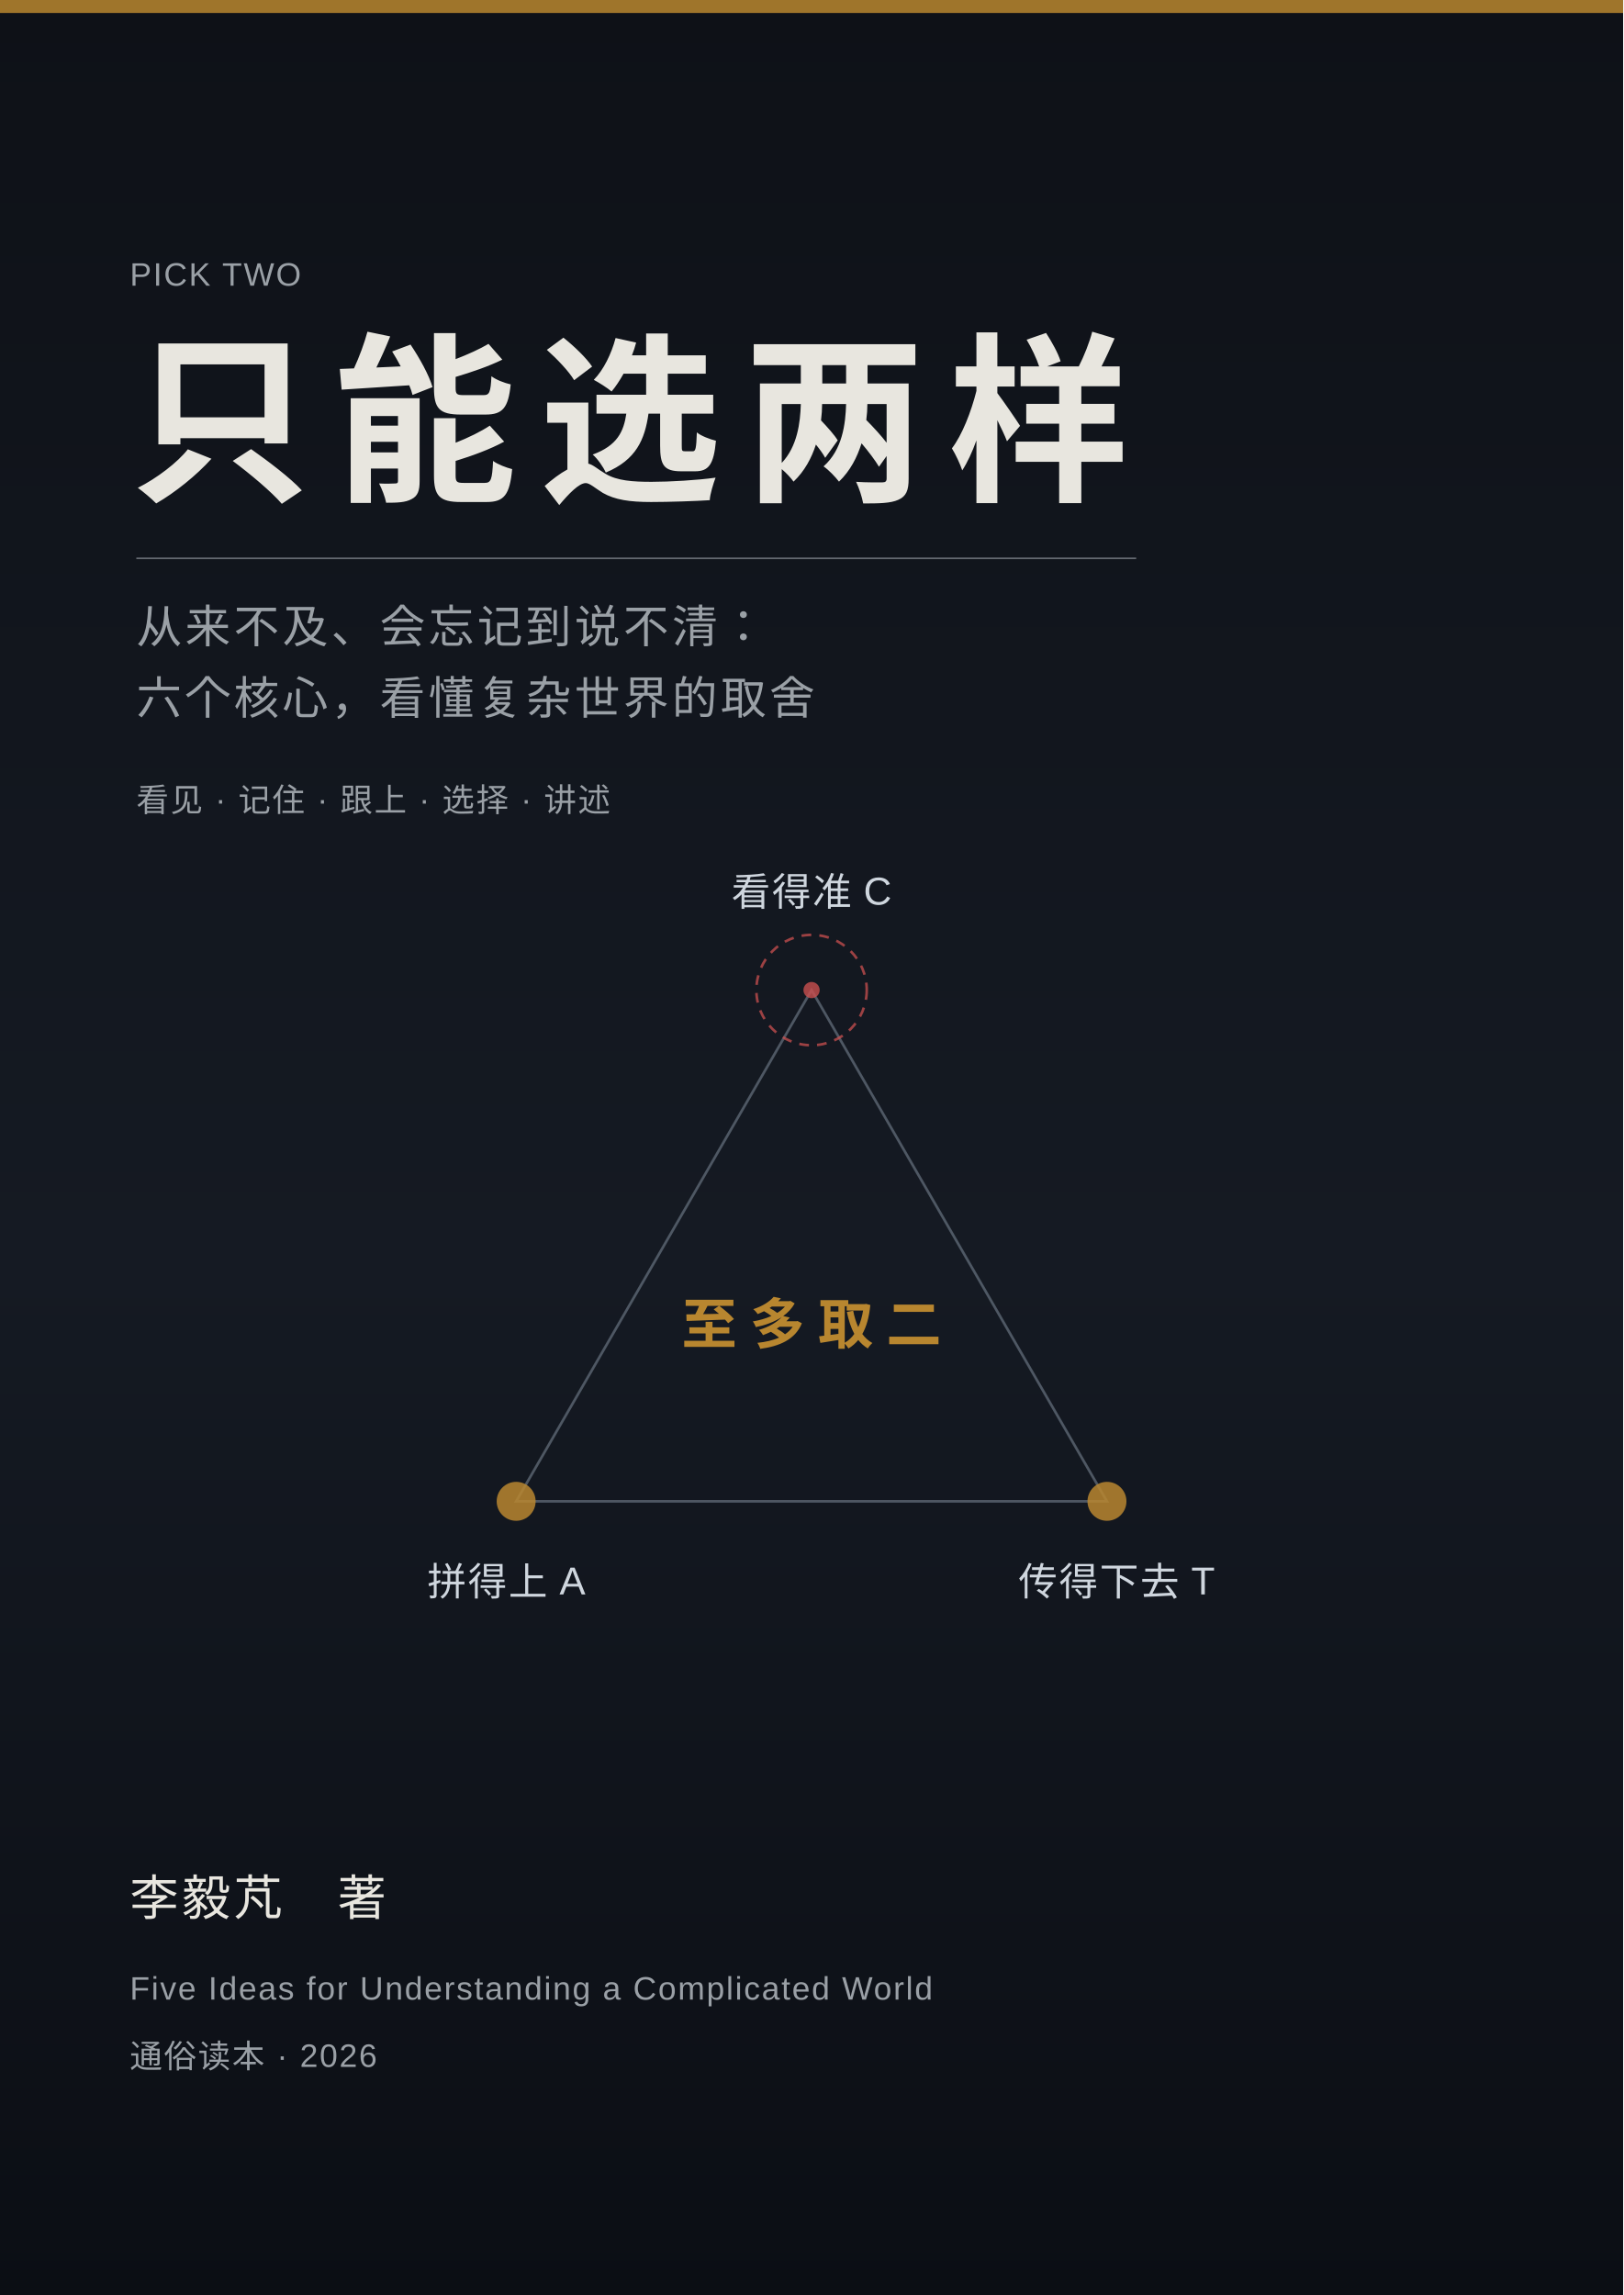
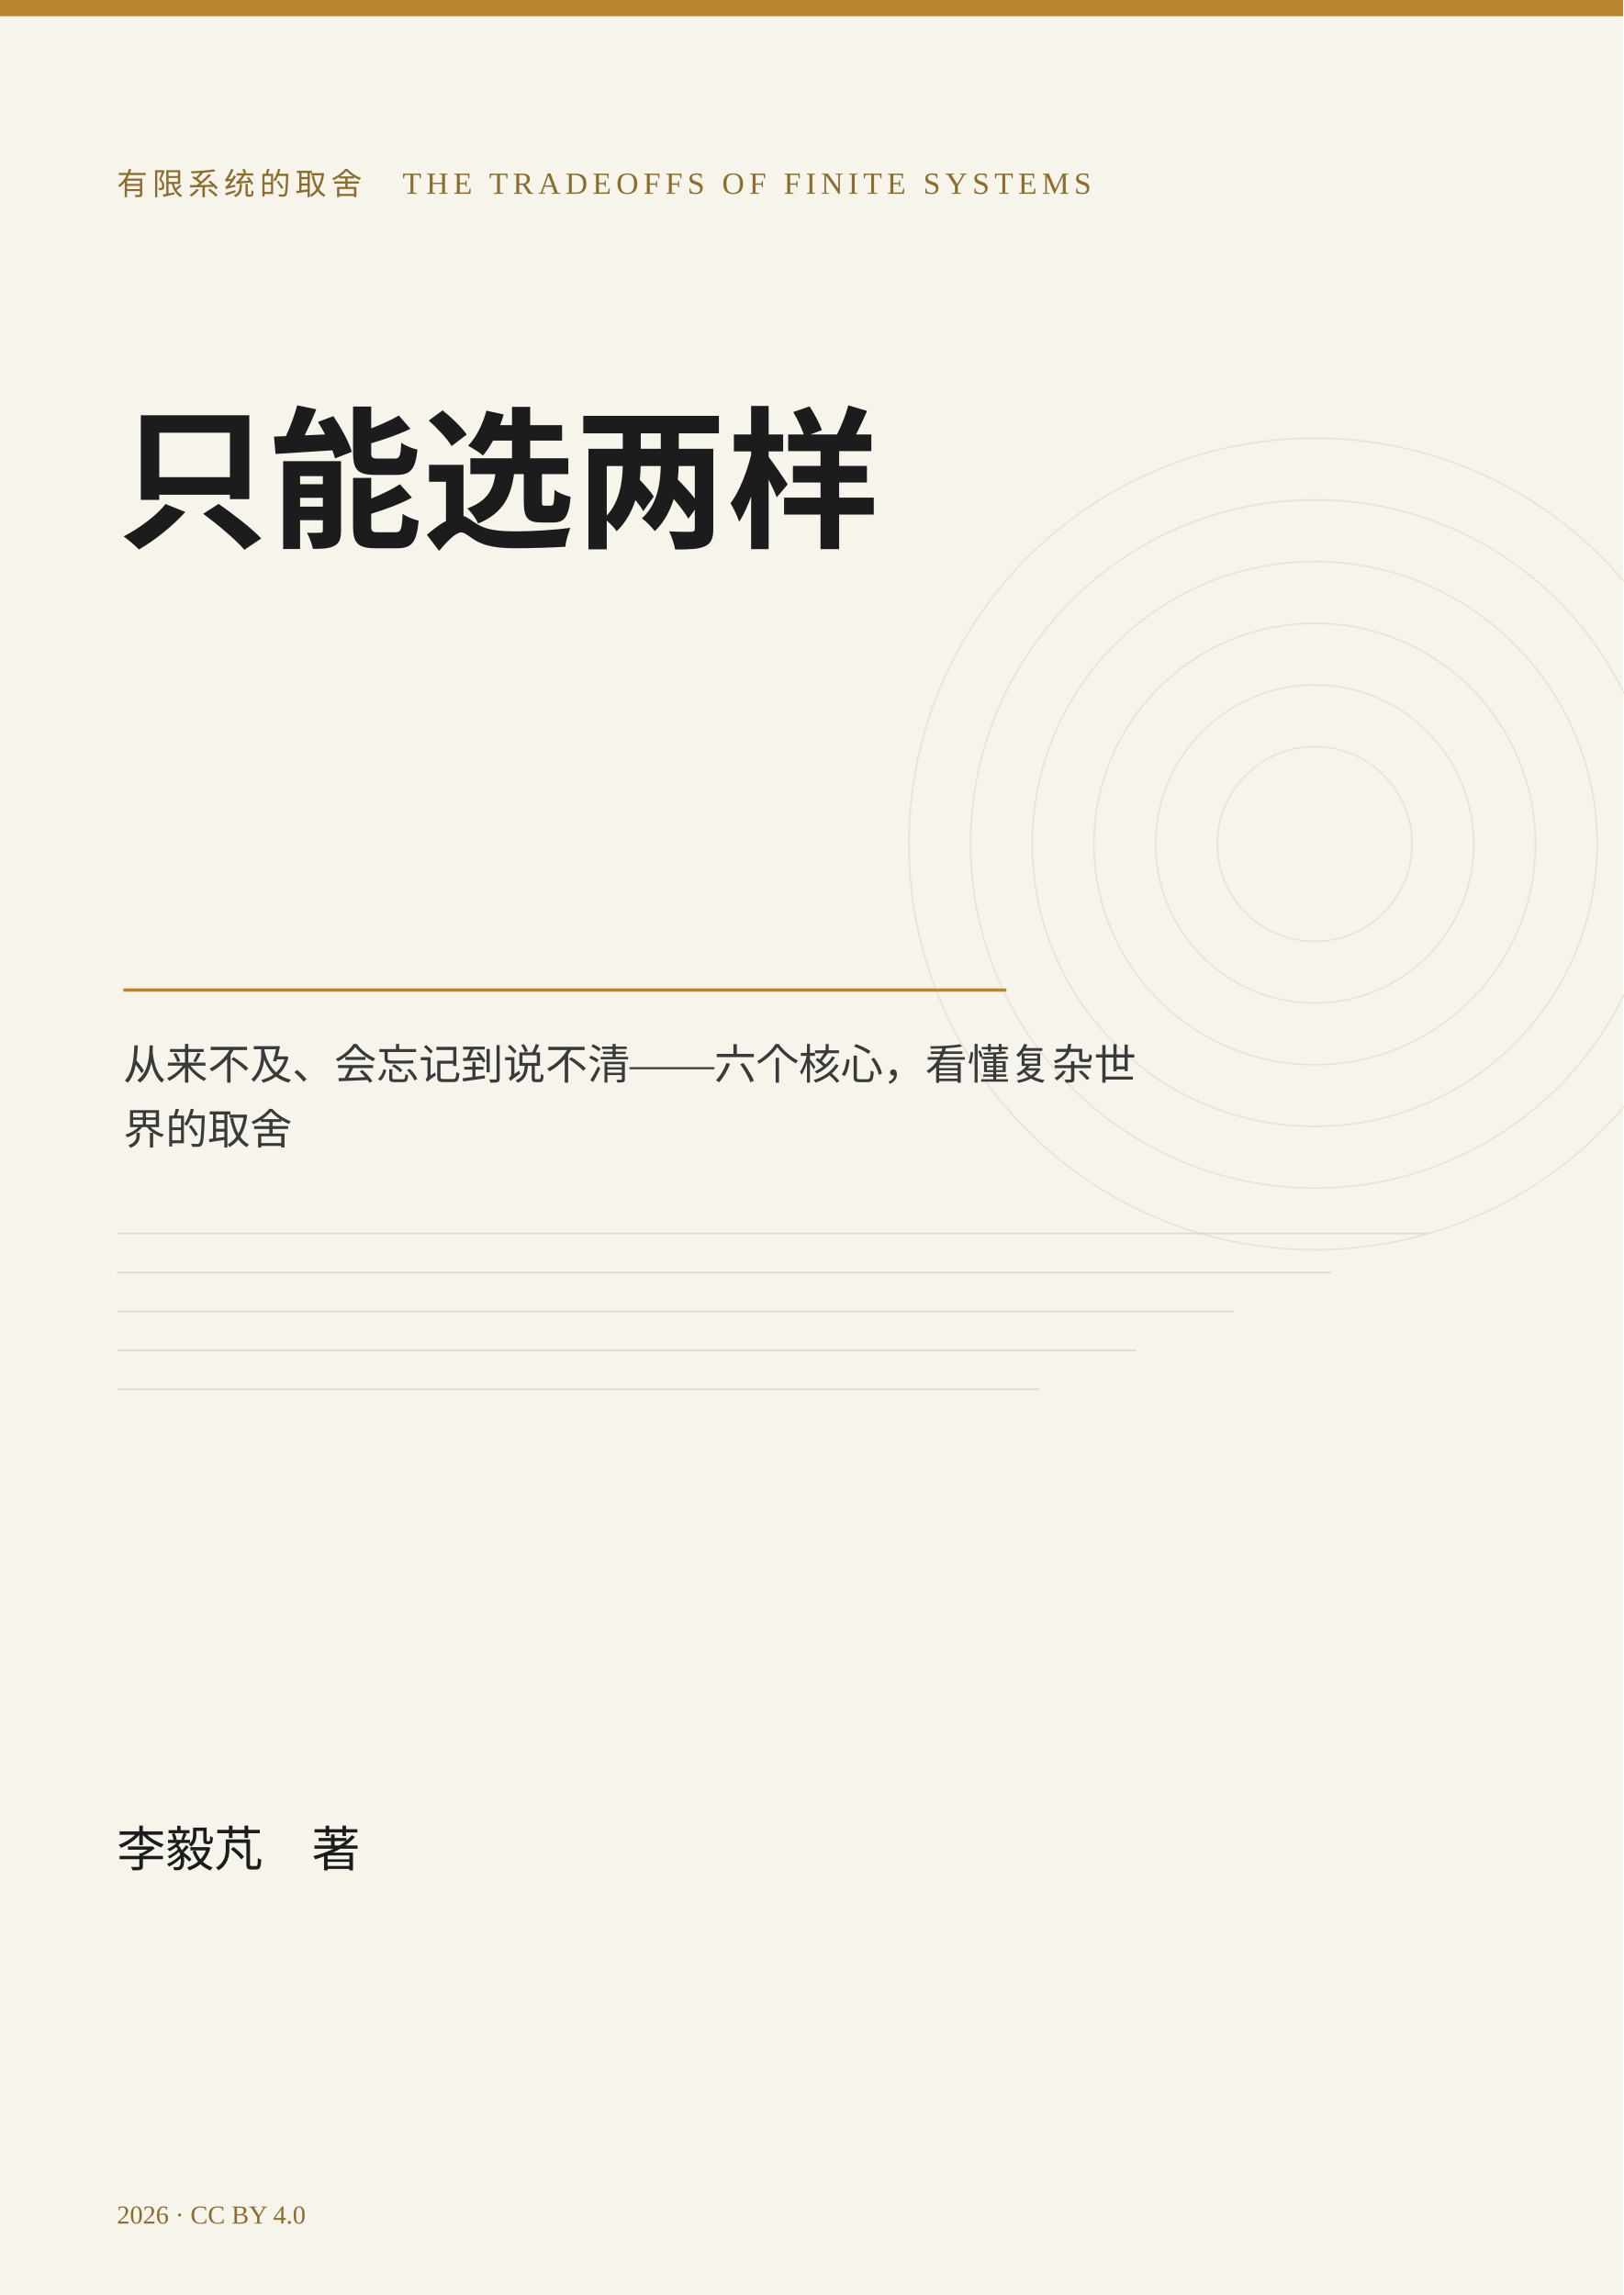
<svg xmlns="http://www.w3.org/2000/svg" viewBox="0 0 1000 1414" width="1000" height="1414">
-   <defs>
-     <linearGradient id="bg" x1="0" y1="0" x2="0" y2="1">
-       <stop offset="0" stop-color="#0e1117" />
-       <stop offset="0.55" stop-color="#151a23" />
-       <stop offset="1" stop-color="#0b0e14" />
-     </linearGradient>
-   </defs>
-   <rect x="0" y="0" width="1000" height="1414" fill="url(#bg)" />
-   <rect x="0" y="0" width="1000" height="8" fill="#b8862f" opacity="0.85" />
-   <polygon points="500,610 318,925 682,925" fill="none" stroke="#7d8a99" stroke-width="1.6" opacity="0.55" />
-   <circle cx="500" cy="610" r="34" fill="none" stroke="#c94f4f" stroke-width="1.6" stroke-dasharray="6,5" opacity="0.75" />
-   <circle cx="318" cy="925" r="12" fill="#b8862f" opacity="0.85" />
-   <circle cx="682" cy="925" r="12" fill="#b8862f" opacity="0.85" />
-   <circle cx="500" cy="610" r="5" fill="#c94f4f" opacity="0.8" />
-   <text x="500" y="558" text-anchor="middle" class="vl">看得准 C</text>
-   <text x="312" y="983" text-anchor="middle" class="vl">拼得上 A</text>
-   <text x="688" y="983" text-anchor="middle" class="vl">传得下去 T</text>
-   <text x="500" y="828" text-anchor="middle" class="mid">至多取二</text>
-   <style>
- text{font-family:'Microsoft YaHei','SimHei',Arial,sans-serif;}
- .ttl{font-size:112px;font-weight:700;letter-spacing:14px;fill:#e8e6df;}
- .sub{font-size:28px;fill:#9aa0a6;letter-spacing:2px;}
- .eng{font-size:20px;fill:#9aa0a6;letter-spacing:1px;}
- .au{font-size:30px;fill:#e8e6df;letter-spacing:2px;}
- .rule{stroke:#9aa0a6;stroke-width:1;opacity:0.6;}
- .vl{font-size:24px;fill:#cfd6de;letter-spacing:1px;}
- .mid{font-size:34px;fill:#b8862f;letter-spacing:8px;font-weight:700;}
- .sm{font-size:20px;fill:#9aa0a6;letter-spacing:2px;}
- </style>
-   <text x="80" y="176" class="eng">PICK TWO</text>
-   <text x="80" y="300" class="ttl">只能选两样</text>
-   <line x1="84" y1="344" x2="700" y2="344" class="rule" />
-   <text x="84" y="396" class="sub">从来不及、会忘记到说不清：</text>
-   <text x="84" y="440" class="sub">六个核心，看懂复杂世界的取舍</text>
-   <text x="84" y="500" class="eng">看见 · 记住 · 跟上 · 选择 · 讲述</text>
-   <text x="80" y="1180" class="au">李毅芃　著</text>
-   <text x="80" y="1232" class="eng">Five Ideas for Understanding a Complicated World</text>
-   <text x="80" y="1274" class="eng">通俗读本 · 2026</text>
+   <rect width="1000" height="1414" fill="#f7f4ec" />
+   <rect x="0" y="0" width="1000" height="10" fill="#b8862f" />
+   <circle cx="810" cy="520" r="60" fill="none" stroke="#d8cfbc" stroke-width="1" opacity="0.45" />
+   <circle cx="810" cy="520" r="98" fill="none" stroke="#d8cfbc" stroke-width="1" opacity="0.45" />
+   <circle cx="810" cy="520" r="136" fill="none" stroke="#d8cfbc" stroke-width="1" opacity="0.45" />
+   <circle cx="810" cy="520" r="174" fill="none" stroke="#d8cfbc" stroke-width="1" opacity="0.45" />
+   <circle cx="810" cy="520" r="212" fill="none" stroke="#d8cfbc" stroke-width="1" opacity="0.45" />
+   <circle cx="810" cy="520" r="250" fill="none" stroke="#d8cfbc" stroke-width="1" opacity="0.45" />
+   <line x1="72" y1="760" x2="880" y2="760" stroke="#e2dac9" stroke-width="1" />
+   <line x1="72" y1="784" x2="820" y2="784" stroke="#e2dac9" stroke-width="1" />
+   <line x1="72" y1="808" x2="760" y2="808" stroke="#e2dac9" stroke-width="1" />
+   <line x1="72" y1="832" x2="700" y2="832" stroke="#e2dac9" stroke-width="1" />
+   <line x1="72" y1="856" x2="640" y2="856" stroke="#e2dac9" stroke-width="1" />
+   <style>text{font-family:"Times New Roman","SimSun",serif}</style>
+   <text x="72" y="120" font-size="19" fill="#8a6d2f" letter-spacing="3">有限系统的取舍　THE TRADEOFFS OF FINITE SYSTEMS</text>
+   <text x="72" y="330" font-size="94" font-weight="700" fill="#1c1c1c">只能选两样</text>
+   <line x1="76" y1="610" x2="620" y2="610" stroke="#b8862f" stroke-width="2" />
+   <text x="76" y="665" font-size="26" fill="#3a3a3a">从来不及、会忘记到说不清——六个核心，看懂复杂世</text>
+   <text x="76" y="705" font-size="26" fill="#3a3a3a">界的取舍</text>
+   <text x="72" y="1150" font-size="30" fill="#1c1c1c">李毅芃　著</text>
+   <text x="72" y="1370" font-size="16" fill="#8a6d2f">2026 · CC BY 4.0</text>
</svg>
